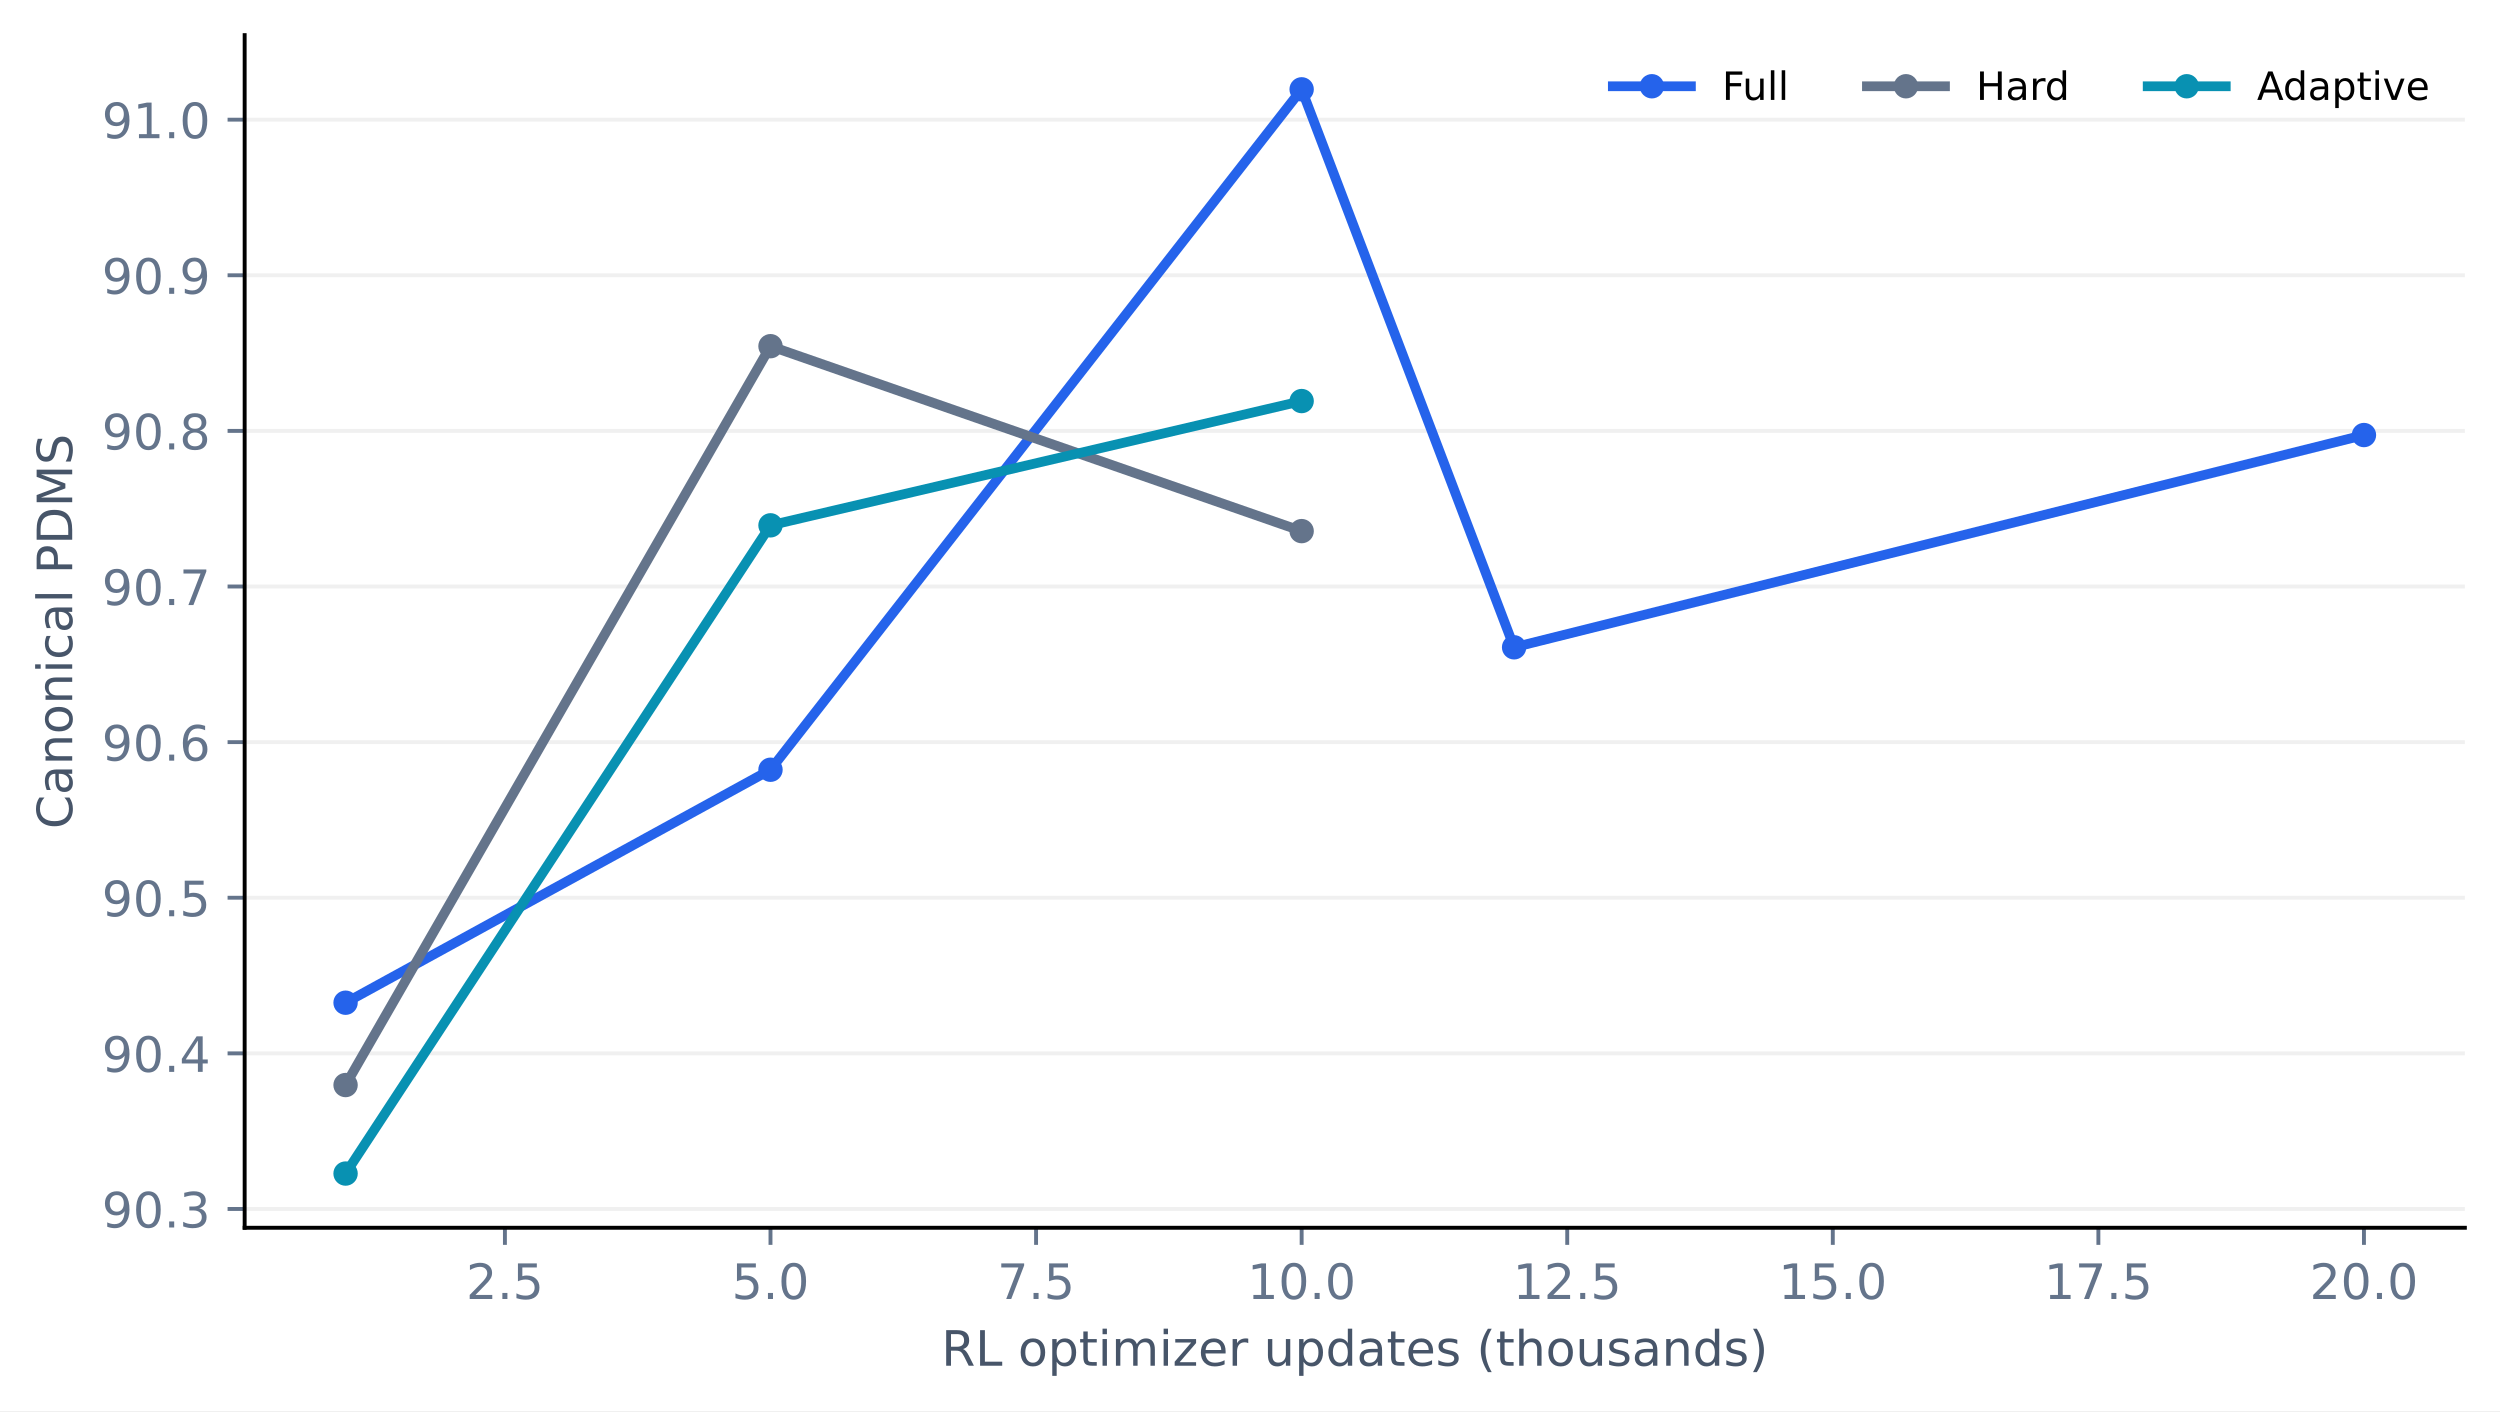
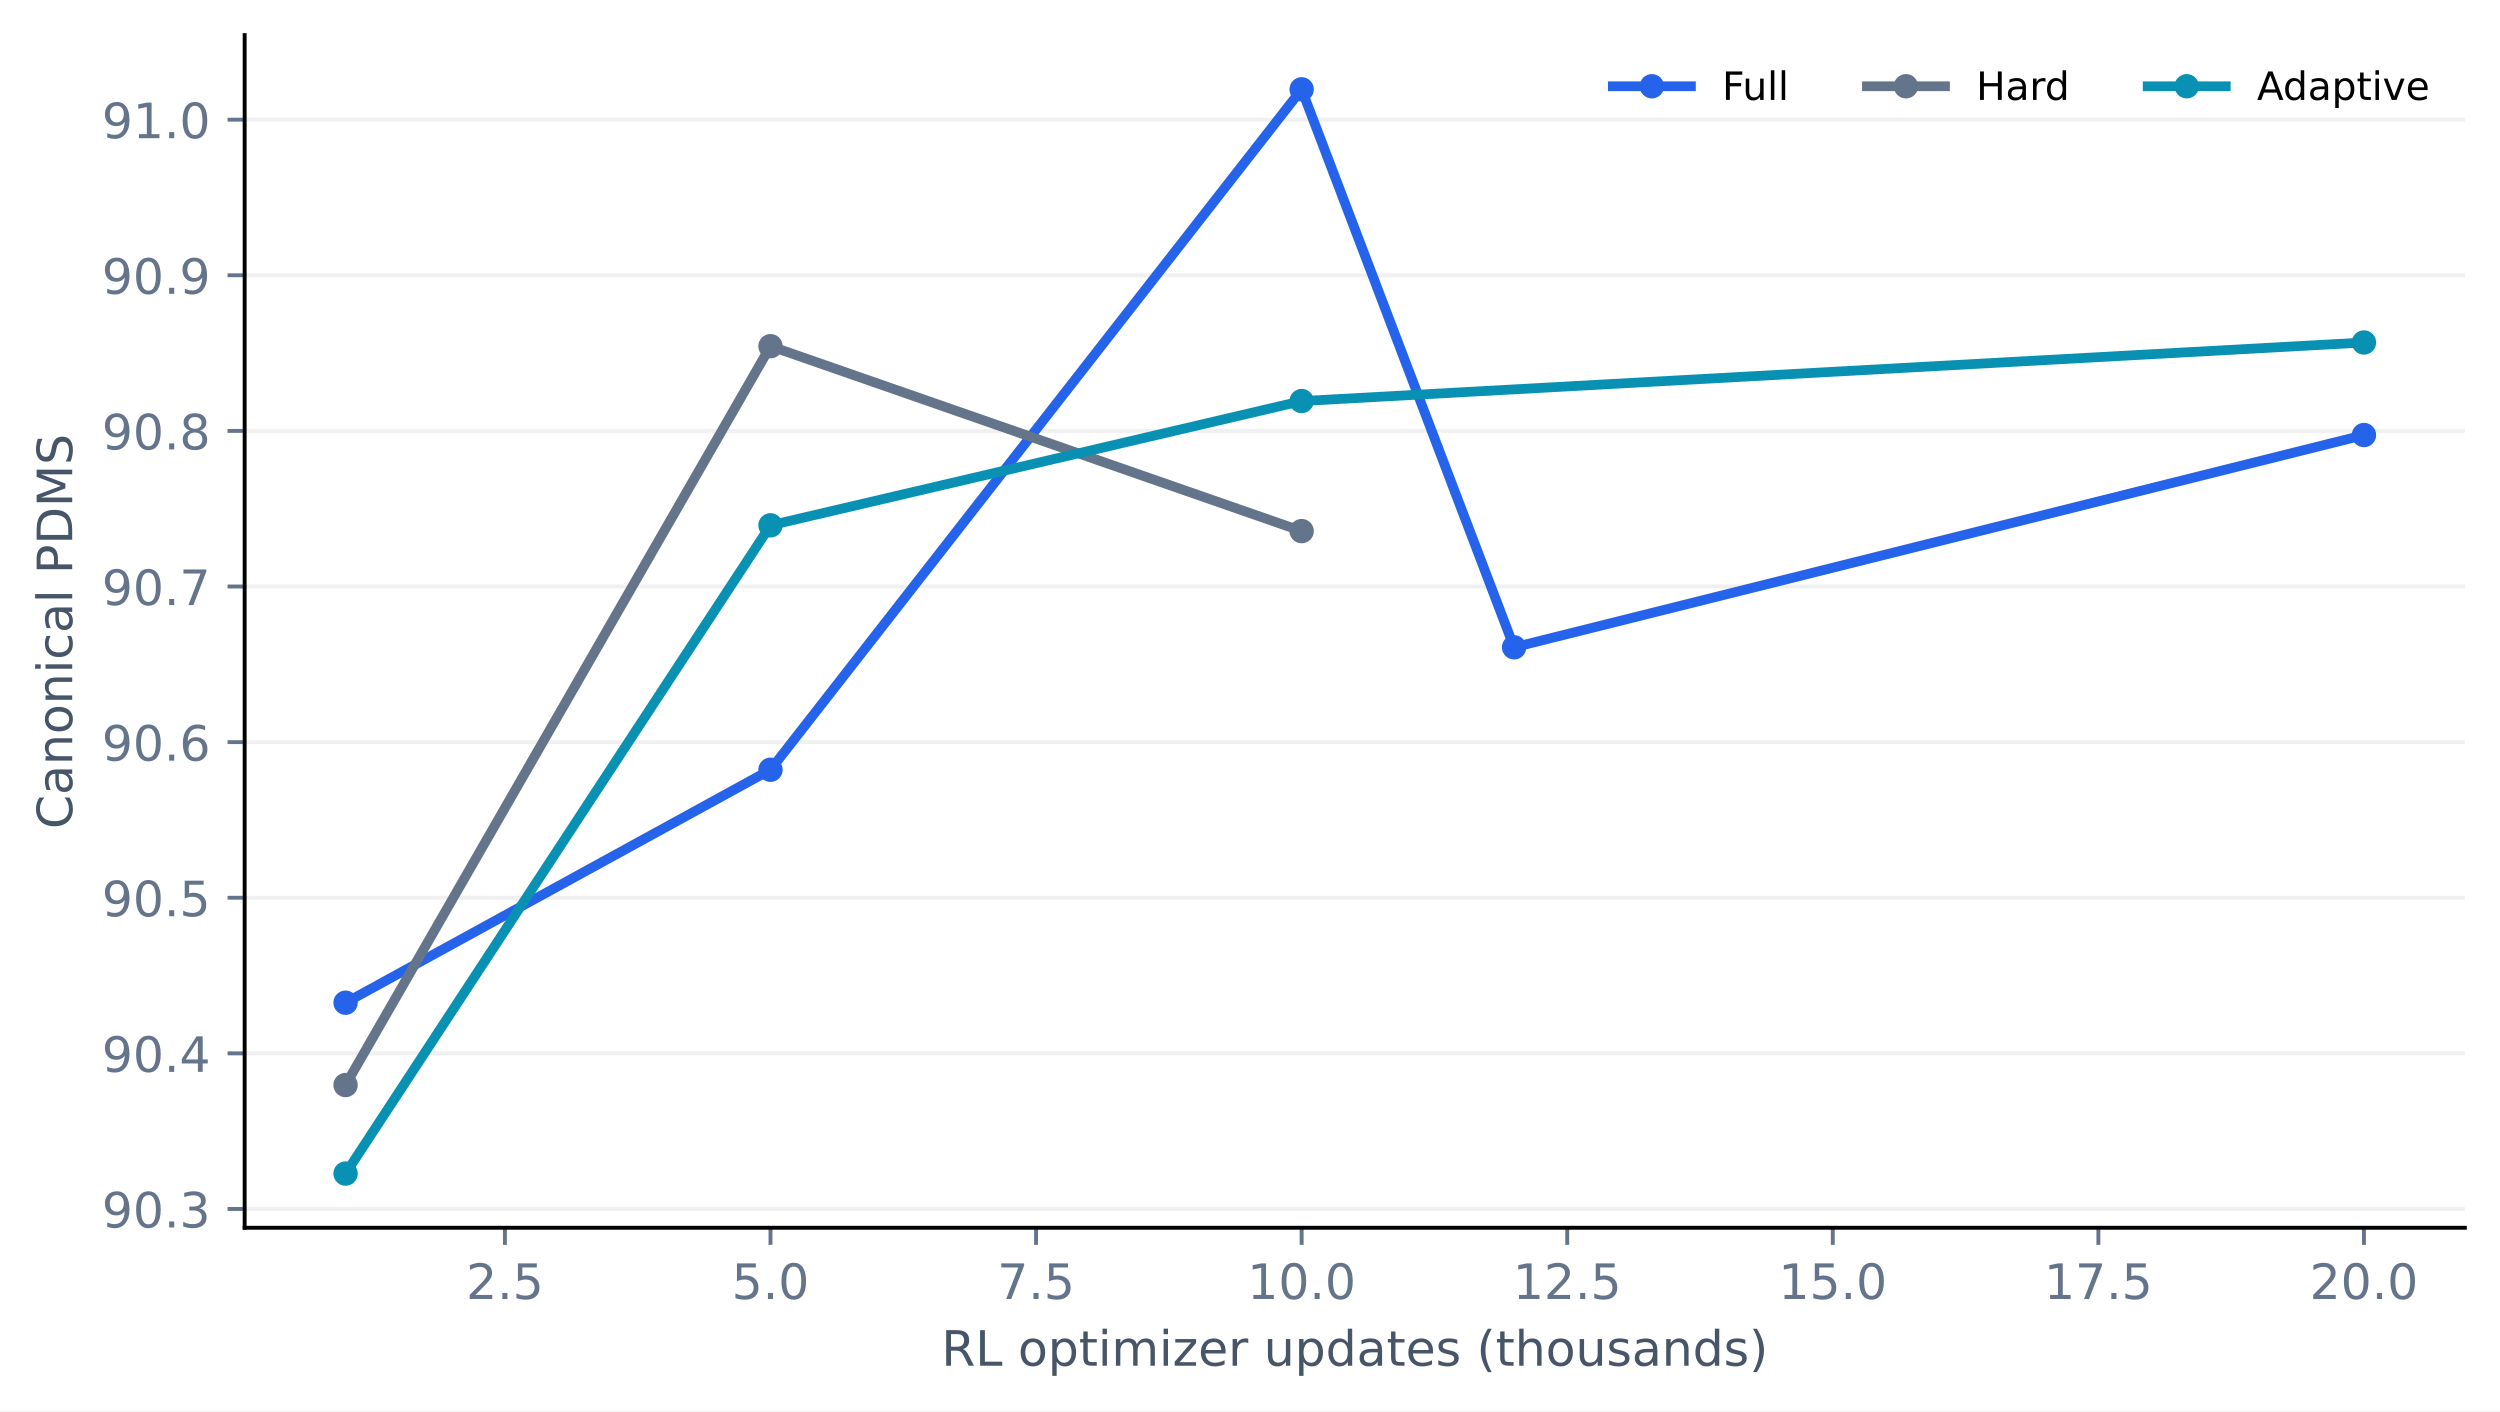
<svg xmlns="http://www.w3.org/2000/svg" xmlns:xlink="http://www.w3.org/1999/xlink" width="512.4pt" height="289.2pt" viewBox="0 0 512.4 289.2" version="1.1">
  <defs>
    <style type="text/css">*{stroke-linejoin: round; stroke-linecap: butt}</style>
  </defs>
  <g id="figure_1">
    <g id="patch_1">
      <path d="M 0 289.2  L 512.4 289.2  L 512.4 -0  L 0 -0  z " style="fill: #ffffff" />
    </g>
    <g id="axes_1">
      <g id="patch_2">
        <path d="M 50.144 251.643  L 505.2 251.643  L 505.2 7.2  L 50.144 7.2  z " style="fill: #ffffff" />
      </g>
      <g id="matplotlib.axis_1">
        <g id="xtick_1">
          <g id="line2d_1">
            <defs>
              <path id="m42827bd7b4" d="M 0 0  L 0 3.5  " style="stroke: #64748b; stroke-width: 0.8" />
            </defs>
            <g>
              <use xlink:href="#m42827bd7b4" x="103.488" y="251.643" style="fill: #64748b; stroke: #64748b; stroke-width: 0.8" />
            </g>
          </g>
          <g id="text_1">
            <g style="fill: #64748b" transform="translate(95.53605 266.2417) scale(0.1 -0.1)">
              <defs>
                <path id="DejaVuSans-32" d="M 1228 531  L 3431 531  L 3431 0  L 469 0  L 469 531  Q 828 903 1448 1529  Q 2069 2156 2228 2338  Q 2531 2678 2651 2914  Q 2772 3150 2772 3378  Q 2772 3750 2511 3984  Q 2250 4219 1831 4219  Q 1534 4219 1204 4116  Q 875 4013 500 3803  L 500 4441  Q 881 4594 1212 4672  Q 1544 4750 1819 4750  Q 2544 4750 2975 4387  Q 3406 4025 3406 3419  Q 3406 3131 3298 2873  Q 3191 2616 2906 2266  Q 2828 2175 2409 1742  Q 1991 1309 1228 531  z " transform="scale(0.015625)" />
                <path id="DejaVuSans-2e" d="M 684 794  L 1344 794  L 1344 0  L 684 0  L 684 794  z " transform="scale(0.015625)" />
                <path id="DejaVuSans-35" d="M 691 4666  L 3169 4666  L 3169 4134  L 1269 4134  L 1269 2991  Q 1406 3038 1543 3061  Q 1681 3084 1819 3084  Q 2600 3084 3056 2656  Q 3513 2228 3513 1497  Q 3513 744 3044 326  Q 2575 -91 1722 -91  Q 1428 -91 1123 -41  Q 819 9 494 109  L 494 744  Q 775 591 1075 516  Q 1375 441 1709 441  Q 2250 441 2565 725  Q 2881 1009 2881 1497  Q 2881 1984 2565 2268  Q 2250 2553 1709 2553  Q 1456 2553 1204 2497  Q 953 2441 691 2322  L 691 4666  z " transform="scale(0.015625)" />
              </defs>
              <use xlink:href="#DejaVuSans-32" />
              <use xlink:href="#DejaVuSans-2e" x="63.623" />
              <use xlink:href="#DejaVuSans-35" x="95.41" />
            </g>
          </g>
        </g>
        <g id="xtick_2">
          <g id="line2d_2">
            <g>
              <use xlink:href="#m42827bd7b4" x="157.92" y="251.643" style="fill: #64748b; stroke: #64748b; stroke-width: 0.8" />
            </g>
          </g>
          <g id="text_2">
            <g style="fill: #64748b" transform="translate(149.9686 266.2417) scale(0.1 -0.1)">
              <defs>
                <path id="DejaVuSans-30" d="M 2034 4250  Q 1547 4250 1301 3770  Q 1056 3291 1056 2328  Q 1056 1369 1301 889  Q 1547 409 2034 409  Q 2525 409 2770 889  Q 3016 1369 3016 2328  Q 3016 3291 2770 3770  Q 2525 4250 2034 4250  z M 2034 4750  Q 2819 4750 3233 4129  Q 3647 3509 3647 2328  Q 3647 1150 3233 529  Q 2819 -91 2034 -91  Q 1250 -91 836 529  Q 422 1150 422 2328  Q 422 3509 836 4129  Q 1250 4750 2034 4750  z " transform="scale(0.015625)" />
              </defs>
              <use xlink:href="#DejaVuSans-35" />
              <use xlink:href="#DejaVuSans-2e" x="63.623" />
              <use xlink:href="#DejaVuSans-30" x="95.41" />
            </g>
          </g>
        </g>
        <g id="xtick_3">
          <g id="line2d_3">
            <g>
              <use xlink:href="#m42827bd7b4" x="212.353" y="251.643" style="fill: #64748b; stroke: #64748b; stroke-width: 0.8" />
            </g>
          </g>
          <g id="text_3">
            <g style="fill: #64748b" transform="translate(204.4011 266.2417) scale(0.1 -0.1)">
              <defs>
                <path id="DejaVuSans-37" d="M 525 4666  L 3525 4666  L 3525 4397  L 1831 0  L 1172 0  L 2766 4134  L 525 4134  L 525 4666  z " transform="scale(0.015625)" />
              </defs>
              <use xlink:href="#DejaVuSans-37" />
              <use xlink:href="#DejaVuSans-2e" x="63.623" />
              <use xlink:href="#DejaVuSans-35" x="95.41" />
            </g>
          </g>
        </g>
        <g id="xtick_4">
          <g id="line2d_4">
            <g>
              <use xlink:href="#m42827bd7b4" x="266.785" y="251.643" style="fill: #64748b; stroke: #64748b; stroke-width: 0.8" />
            </g>
          </g>
          <g id="text_4">
            <g style="fill: #64748b" transform="translate(255.6523 266.2417) scale(0.1 -0.1)">
              <defs>
                <path id="DejaVuSans-31" d="M 794 531  L 1825 531  L 1825 4091  L 703 3866  L 703 4441  L 1819 4666  L 2450 4666  L 2450 531  L 3481 531  L 3481 0  L 794 0  L 794 531  z " transform="scale(0.015625)" />
              </defs>
              <use xlink:href="#DejaVuSans-31" />
              <use xlink:href="#DejaVuSans-30" x="63.623" />
              <use xlink:href="#DejaVuSans-2e" x="127.246" />
              <use xlink:href="#DejaVuSans-30" x="159.033" />
            </g>
          </g>
        </g>
        <g id="xtick_5">
          <g id="line2d_5">
            <g>
              <use xlink:href="#m42827bd7b4" x="321.218" y="251.643" style="fill: #64748b; stroke: #64748b; stroke-width: 0.8" />
            </g>
          </g>
          <g id="text_5">
            <g style="fill: #64748b" transform="translate(310.0848 266.2417) scale(0.1 -0.1)">
              <use xlink:href="#DejaVuSans-31" />
              <use xlink:href="#DejaVuSans-32" x="63.623" />
              <use xlink:href="#DejaVuSans-2e" x="127.246" />
              <use xlink:href="#DejaVuSans-35" x="159.033" />
            </g>
          </g>
        </g>
        <g id="xtick_6">
          <g id="line2d_6">
            <g>
              <use xlink:href="#m42827bd7b4" x="375.65" y="251.643" style="fill: #64748b; stroke: #64748b; stroke-width: 0.8" />
            </g>
          </g>
          <g id="text_6">
            <g style="fill: #64748b" transform="translate(364.5173 266.2417) scale(0.1 -0.1)">
              <use xlink:href="#DejaVuSans-31" />
              <use xlink:href="#DejaVuSans-35" x="63.623" />
              <use xlink:href="#DejaVuSans-2e" x="127.246" />
              <use xlink:href="#DejaVuSans-30" x="159.033" />
            </g>
          </g>
        </g>
        <g id="xtick_7">
          <g id="line2d_7">
            <g>
              <use xlink:href="#m42827bd7b4" x="430.083" y="251.643" style="fill: #64748b; stroke: #64748b; stroke-width: 0.8" />
            </g>
          </g>
          <g id="text_7">
            <g style="fill: #64748b" transform="translate(418.9498 266.2417) scale(0.1 -0.1)">
              <use xlink:href="#DejaVuSans-31" />
              <use xlink:href="#DejaVuSans-37" x="63.623" />
              <use xlink:href="#DejaVuSans-2e" x="127.246" />
              <use xlink:href="#DejaVuSans-35" x="159.033" />
            </g>
          </g>
        </g>
        <g id="xtick_8">
          <g id="line2d_8">
            <g>
              <use xlink:href="#m42827bd7b4" x="484.515" y="251.643" style="fill: #64748b; stroke: #64748b; stroke-width: 0.8" />
            </g>
          </g>
          <g id="text_8">
            <g style="fill: #64748b" transform="translate(473.3824 266.2417) scale(0.1 -0.1)">
              <use xlink:href="#DejaVuSans-32" />
              <use xlink:href="#DejaVuSans-30" x="63.623" />
              <use xlink:href="#DejaVuSans-2e" x="127.246" />
              <use xlink:href="#DejaVuSans-30" x="159.033" />
            </g>
          </g>
        </g>
        <g id="text_9">
          <g style="fill: #475569" transform="translate(192.9482 279.9198) scale(0.1 -0.1)">
            <defs>
              <path id="DejaVuSans-52" d="M 2841 2188  Q 3044 2119 3236 1894  Q 3428 1669 3622 1275  L 4263 0  L 3584 0  L 2988 1197  Q 2756 1666 2539 1819  Q 2322 1972 1947 1972  L 1259 1972  L 1259 0  L 628 0  L 628 4666  L 2053 4666  Q 2853 4666 3247 4331  Q 3641 3997 3641 3322  Q 3641 2881 3436 2590  Q 3231 2300 2841 2188  z M 1259 4147  L 1259 2491  L 2053 2491  Q 2509 2491 2742 2702  Q 2975 2913 2975 3322  Q 2975 3731 2742 3939  Q 2509 4147 2053 4147  L 1259 4147  z " transform="scale(0.015625)" />
              <path id="DejaVuSans-4c" d="M 628 4666  L 1259 4666  L 1259 531  L 3531 531  L 3531 0  L 628 0  L 628 4666  z " transform="scale(0.015625)" />
              <path id="DejaVuSans-20" transform="scale(0.015625)" />
              <path id="DejaVuSans-6f" d="M 1959 3097  Q 1497 3097 1228 2736  Q 959 2375 959 1747  Q 959 1119 1226 758  Q 1494 397 1959 397  Q 2419 397 2687 759  Q 2956 1122 2956 1747  Q 2956 2369 2687 2733  Q 2419 3097 1959 3097  z M 1959 3584  Q 2709 3584 3137 3096  Q 3566 2609 3566 1747  Q 3566 888 3137 398  Q 2709 -91 1959 -91  Q 1206 -91 779 398  Q 353 888 353 1747  Q 353 2609 779 3096  Q 1206 3584 1959 3584  z " transform="scale(0.015625)" />
              <path id="DejaVuSans-70" d="M 1159 525  L 1159 -1331  L 581 -1331  L 581 3500  L 1159 3500  L 1159 2969  Q 1341 3281 1617 3432  Q 1894 3584 2278 3584  Q 2916 3584 3314 3078  Q 3713 2572 3713 1747  Q 3713 922 3314 415  Q 2916 -91 2278 -91  Q 1894 -91 1617 61  Q 1341 213 1159 525  z M 3116 1747  Q 3116 2381 2855 2742  Q 2594 3103 2138 3103  Q 1681 3103 1420 2742  Q 1159 2381 1159 1747  Q 1159 1113 1420 752  Q 1681 391 2138 391  Q 2594 391 2855 752  Q 3116 1113 3116 1747  z " transform="scale(0.015625)" />
              <path id="DejaVuSans-74" d="M 1172 4494  L 1172 3500  L 2356 3500  L 2356 3053  L 1172 3053  L 1172 1153  Q 1172 725 1289 603  Q 1406 481 1766 481  L 2356 481  L 2356 0  L 1766 0  Q 1100 0 847 248  Q 594 497 594 1153  L 594 3053  L 172 3053  L 172 3500  L 594 3500  L 594 4494  L 1172 4494  z " transform="scale(0.015625)" />
              <path id="DejaVuSans-69" d="M 603 3500  L 1178 3500  L 1178 0  L 603 0  L 603 3500  z M 603 4863  L 1178 4863  L 1178 4134  L 603 4134  L 603 4863  z " transform="scale(0.015625)" />
              <path id="DejaVuSans-6d" d="M 3328 2828  Q 3544 3216 3844 3400  Q 4144 3584 4550 3584  Q 5097 3584 5394 3201  Q 5691 2819 5691 2113  L 5691 0  L 5113 0  L 5113 2094  Q 5113 2597 4934 2840  Q 4756 3084 4391 3084  Q 3944 3084 3684 2787  Q 3425 2491 3425 1978  L 3425 0  L 2847 0  L 2847 2094  Q 2847 2600 2669 2842  Q 2491 3084 2119 3084  Q 1678 3084 1418 2786  Q 1159 2488 1159 1978  L 1159 0  L 581 0  L 581 3500  L 1159 3500  L 1159 2956  Q 1356 3278 1631 3431  Q 1906 3584 2284 3584  Q 2666 3584 2933 3390  Q 3200 3197 3328 2828  z " transform="scale(0.015625)" />
              <path id="DejaVuSans-7a" d="M 353 3500  L 3084 3500  L 3084 2975  L 922 459  L 3084 459  L 3084 0  L 275 0  L 275 525  L 2438 3041  L 353 3041  L 353 3500  z " transform="scale(0.015625)" />
              <path id="DejaVuSans-65" d="M 3597 1894  L 3597 1613  L 953 1613  Q 991 1019 1311 708  Q 1631 397 2203 397  Q 2534 397 2845 478  Q 3156 559 3463 722  L 3463 178  Q 3153 47 2828 -22  Q 2503 -91 2169 -91  Q 1331 -91 842 396  Q 353 884 353 1716  Q 353 2575 817 3079  Q 1281 3584 2069 3584  Q 2775 3584 3186 3129  Q 3597 2675 3597 1894  z M 3022 2063  Q 3016 2534 2758 2815  Q 2500 3097 2075 3097  Q 1594 3097 1305 2825  Q 1016 2553 972 2059  L 3022 2063  z " transform="scale(0.015625)" />
              <path id="DejaVuSans-72" d="M 2631 2963  Q 2534 3019 2420 3045  Q 2306 3072 2169 3072  Q 1681 3072 1420 2755  Q 1159 2438 1159 1844  L 1159 0  L 581 0  L 581 3500  L 1159 3500  L 1159 2956  Q 1341 3275 1631 3429  Q 1922 3584 2338 3584  Q 2397 3584 2469 3576  Q 2541 3569 2628 3553  L 2631 2963  z " transform="scale(0.015625)" />
              <path id="DejaVuSans-75" d="M 544 1381  L 544 3500  L 1119 3500  L 1119 1403  Q 1119 906 1312 657  Q 1506 409 1894 409  Q 2359 409 2629 706  Q 2900 1003 2900 1516  L 2900 3500  L 3475 3500  L 3475 0  L 2900 0  L 2900 538  Q 2691 219 2414 64  Q 2138 -91 1772 -91  Q 1169 -91 856 284  Q 544 659 544 1381  z M 1991 3584  L 1991 3584  z " transform="scale(0.015625)" />
              <path id="DejaVuSans-64" d="M 2906 2969  L 2906 4863  L 3481 4863  L 3481 0  L 2906 0  L 2906 525  Q 2725 213 2448 61  Q 2172 -91 1784 -91  Q 1150 -91 751 415  Q 353 922 353 1747  Q 353 2572 751 3078  Q 1150 3584 1784 3584  Q 2172 3584 2448 3432  Q 2725 3281 2906 2969  z M 947 1747  Q 947 1113 1208 752  Q 1469 391 1925 391  Q 2381 391 2643 752  Q 2906 1113 2906 1747  Q 2906 2381 2643 2742  Q 2381 3103 1925 3103  Q 1469 3103 1208 2742  Q 947 2381 947 1747  z " transform="scale(0.015625)" />
              <path id="DejaVuSans-61" d="M 2194 1759  Q 1497 1759 1228 1600  Q 959 1441 959 1056  Q 959 750 1161 570  Q 1363 391 1709 391  Q 2188 391 2477 730  Q 2766 1069 2766 1631  L 2766 1759  L 2194 1759  z M 3341 1997  L 3341 0  L 2766 0  L 2766 531  Q 2569 213 2275 61  Q 1981 -91 1556 -91  Q 1019 -91 701 211  Q 384 513 384 1019  Q 384 1609 779 1909  Q 1175 2209 1959 2209  L 2766 2209  L 2766 2266  Q 2766 2663 2505 2880  Q 2244 3097 1772 3097  Q 1472 3097 1187 3025  Q 903 2953 641 2809  L 641 3341  Q 956 3463 1253 3523  Q 1550 3584 1831 3584  Q 2591 3584 2966 3190  Q 3341 2797 3341 1997  z " transform="scale(0.015625)" />
              <path id="DejaVuSans-73" d="M 2834 3397  L 2834 2853  Q 2591 2978 2328 3040  Q 2066 3103 1784 3103  Q 1356 3103 1142 2972  Q 928 2841 928 2578  Q 928 2378 1081 2264  Q 1234 2150 1697 2047  L 1894 2003  Q 2506 1872 2764 1633  Q 3022 1394 3022 966  Q 3022 478 2636 193  Q 2250 -91 1575 -91  Q 1294 -91 989 -36  Q 684 19 347 128  L 347 722  Q 666 556 975 473  Q 1284 391 1588 391  Q 1994 391 2212 530  Q 2431 669 2431 922  Q 2431 1156 2273 1281  Q 2116 1406 1581 1522  L 1381 1569  Q 847 1681 609 1914  Q 372 2147 372 2553  Q 372 3047 722 3315  Q 1072 3584 1716 3584  Q 2034 3584 2315 3537  Q 2597 3491 2834 3397  z " transform="scale(0.015625)" />
              <path id="DejaVuSans-28" d="M 1984 4856  Q 1566 4138 1362 3434  Q 1159 2731 1159 2009  Q 1159 1288 1364 580  Q 1569 -128 1984 -844  L 1484 -844  Q 1016 -109 783 600  Q 550 1309 550 2009  Q 550 2706 781 3412  Q 1013 4119 1484 4856  L 1984 4856  z " transform="scale(0.015625)" />
              <path id="DejaVuSans-68" d="M 3513 2113  L 3513 0  L 2938 0  L 2938 2094  Q 2938 2591 2744 2837  Q 2550 3084 2163 3084  Q 1697 3084 1428 2787  Q 1159 2491 1159 1978  L 1159 0  L 581 0  L 581 4863  L 1159 4863  L 1159 2956  Q 1366 3272 1645 3428  Q 1925 3584 2291 3584  Q 2894 3584 3203 3211  Q 3513 2838 3513 2113  z " transform="scale(0.015625)" />
              <path id="DejaVuSans-6e" d="M 3513 2113  L 3513 0  L 2938 0  L 2938 2094  Q 2938 2591 2744 2837  Q 2550 3084 2163 3084  Q 1697 3084 1428 2787  Q 1159 2491 1159 1978  L 1159 0  L 581 0  L 581 3500  L 1159 3500  L 1159 2956  Q 1366 3272 1645 3428  Q 1925 3584 2291 3584  Q 2894 3584 3203 3211  Q 3513 2838 3513 2113  z " transform="scale(0.015625)" />
              <path id="DejaVuSans-29" d="M 513 4856  L 1013 4856  Q 1481 4119 1714 3412  Q 1947 2706 1947 2009  Q 1947 1309 1714 600  Q 1481 -109 1013 -844  L 513 -844  Q 928 -128 1133 580  Q 1338 1288 1338 2009  Q 1338 2731 1133 3434  Q 928 4138 513 4856  z " transform="scale(0.015625)" />
            </defs>
            <use xlink:href="#DejaVuSans-52" />
            <use xlink:href="#DejaVuSans-4c" x="69.482" />
            <use xlink:href="#DejaVuSans-20" x="125.195" />
            <use xlink:href="#DejaVuSans-6f" x="156.982" />
            <use xlink:href="#DejaVuSans-70" x="218.164" />
            <use xlink:href="#DejaVuSans-74" x="281.641" />
            <use xlink:href="#DejaVuSans-69" x="320.85" />
            <use xlink:href="#DejaVuSans-6d" x="348.633" />
            <use xlink:href="#DejaVuSans-69" x="446.045" />
            <use xlink:href="#DejaVuSans-7a" x="473.828" />
            <use xlink:href="#DejaVuSans-65" x="526.318" />
            <use xlink:href="#DejaVuSans-72" x="587.842" />
            <use xlink:href="#DejaVuSans-20" x="628.955" />
            <use xlink:href="#DejaVuSans-75" x="660.742" />
            <use xlink:href="#DejaVuSans-70" x="724.121" />
            <use xlink:href="#DejaVuSans-64" x="787.598" />
            <use xlink:href="#DejaVuSans-61" x="851.074" />
            <use xlink:href="#DejaVuSans-74" x="912.354" />
            <use xlink:href="#DejaVuSans-65" x="951.562" />
            <use xlink:href="#DejaVuSans-73" x="1013.086" />
            <use xlink:href="#DejaVuSans-20" x="1065.186" />
            <use xlink:href="#DejaVuSans-28" x="1096.973" />
            <use xlink:href="#DejaVuSans-74" x="1135.986" />
            <use xlink:href="#DejaVuSans-68" x="1175.195" />
            <use xlink:href="#DejaVuSans-6f" x="1238.574" />
            <use xlink:href="#DejaVuSans-75" x="1299.756" />
            <use xlink:href="#DejaVuSans-73" x="1363.135" />
            <use xlink:href="#DejaVuSans-61" x="1415.234" />
            <use xlink:href="#DejaVuSans-6e" x="1476.514" />
            <use xlink:href="#DejaVuSans-64" x="1539.893" />
            <use xlink:href="#DejaVuSans-73" x="1603.369" />
            <use xlink:href="#DejaVuSans-29" x="1655.469" />
          </g>
        </g>
      </g>
      <g id="matplotlib.axis_2">
        <g id="ytick_1">
          <g id="line2d_9">
            <path d="M 50.144 247.788  L 505.2 247.788  " clip-path="url(#pe3a6a1595c)" style="fill: none; stroke: #b0b0b0; stroke-opacity: 0.18; stroke-width: 0.8; stroke-linecap: square" />
          </g>
          <g id="line2d_10">
            <defs>
              <path id="mba70c5f97d" d="M 0 0  L -3.5 0  " style="stroke: #64748b; stroke-width: 0.8" />
            </defs>
            <g>
              <use xlink:href="#mba70c5f97d" x="50.144" y="247.788" style="fill: #64748b; stroke: #64748b; stroke-width: 0.8" />
            </g>
          </g>
          <g id="text_10">
            <g style="fill: #64748b" transform="translate(20.87813 251.5873) scale(0.1 -0.1)">
              <defs>
                <path id="DejaVuSans-39" d="M 703 97  L 703 672  Q 941 559 1184 500  Q 1428 441 1663 441  Q 2288 441 2617 861  Q 2947 1281 2994 2138  Q 2813 1869 2534 1725  Q 2256 1581 1919 1581  Q 1219 1581 811 2004  Q 403 2428 403 3163  Q 403 3881 828 4315  Q 1253 4750 1959 4750  Q 2769 4750 3195 4129  Q 3622 3509 3622 2328  Q 3622 1225 3098 567  Q 2575 -91 1691 -91  Q 1453 -91 1209 -44  Q 966 3 703 97  z M 1959 2075  Q 2384 2075 2632 2365  Q 2881 2656 2881 3163  Q 2881 3666 2632 3958  Q 2384 4250 1959 4250  Q 1534 4250 1286 3958  Q 1038 3666 1038 3163  Q 1038 2656 1286 2365  Q 1534 2075 1959 2075  z " transform="scale(0.015625)" />
                <path id="DejaVuSans-33" d="M 2597 2516  Q 3050 2419 3304 2112  Q 3559 1806 3559 1356  Q 3559 666 3084 287  Q 2609 -91 1734 -91  Q 1441 -91 1130 -33  Q 819 25 488 141  L 488 750  Q 750 597 1062 519  Q 1375 441 1716 441  Q 2309 441 2620 675  Q 2931 909 2931 1356  Q 2931 1769 2642 2001  Q 2353 2234 1838 2234  L 1294 2234  L 1294 2753  L 1863 2753  Q 2328 2753 2575 2939  Q 2822 3125 2822 3475  Q 2822 3834 2567 4026  Q 2313 4219 1838 4219  Q 1578 4219 1281 4162  Q 984 4106 628 3988  L 628 4550  Q 988 4650 1302 4700  Q 1616 4750 1894 4750  Q 2613 4750 3031 4423  Q 3450 4097 3450 3541  Q 3450 3153 3228 2886  Q 3006 2619 2597 2516  z " transform="scale(0.015625)" />
              </defs>
              <use xlink:href="#DejaVuSans-39" />
              <use xlink:href="#DejaVuSans-30" x="63.623" />
              <use xlink:href="#DejaVuSans-2e" x="127.246" />
              <use xlink:href="#DejaVuSans-33" x="159.033" />
            </g>
          </g>
        </g>
        <g id="ytick_2">
          <g id="line2d_11">
            <path d="M 50.144 215.894  L 505.2 215.894  " clip-path="url(#pe3a6a1595c)" style="fill: none; stroke: #b0b0b0; stroke-opacity: 0.18; stroke-width: 0.8; stroke-linecap: square" />
          </g>
          <g id="line2d_12">
            <g>
              <use xlink:href="#mba70c5f97d" x="50.144" y="215.894" style="fill: #64748b; stroke: #64748b; stroke-width: 0.8" />
            </g>
          </g>
          <g id="text_11">
            <g style="fill: #64748b" transform="translate(20.87813 219.6929) scale(0.1 -0.1)">
              <defs>
                <path id="DejaVuSans-34" d="M 2419 4116  L 825 1625  L 2419 1625  L 2419 4116  z M 2253 4666  L 3047 4666  L 3047 1625  L 3713 1625  L 3713 1100  L 3047 1100  L 3047 0  L 2419 0  L 2419 1100  L 313 1100  L 313 1709  L 2253 4666  z " transform="scale(0.015625)" />
              </defs>
              <use xlink:href="#DejaVuSans-39" />
              <use xlink:href="#DejaVuSans-30" x="63.623" />
              <use xlink:href="#DejaVuSans-2e" x="127.246" />
              <use xlink:href="#DejaVuSans-34" x="159.033" />
            </g>
          </g>
        </g>
        <g id="ytick_3">
          <g id="line2d_13">
            <path d="M 50.144 183.999  L 505.2 183.999  " clip-path="url(#pe3a6a1595c)" style="fill: none; stroke: #b0b0b0; stroke-opacity: 0.18; stroke-width: 0.8; stroke-linecap: square" />
          </g>
          <g id="line2d_14">
            <g>
              <use xlink:href="#mba70c5f97d" x="50.144" y="183.999" style="fill: #64748b; stroke: #64748b; stroke-width: 0.8" />
            </g>
          </g>
          <g id="text_12">
            <g style="fill: #64748b" transform="translate(20.87813 187.7984) scale(0.1 -0.1)">
              <use xlink:href="#DejaVuSans-39" />
              <use xlink:href="#DejaVuSans-30" x="63.623" />
              <use xlink:href="#DejaVuSans-2e" x="127.246" />
              <use xlink:href="#DejaVuSans-35" x="159.033" />
            </g>
          </g>
        </g>
        <g id="ytick_4">
          <g id="line2d_15">
            <path d="M 50.144 152.105  L 505.2 152.105  " clip-path="url(#pe3a6a1595c)" style="fill: none; stroke: #b0b0b0; stroke-opacity: 0.18; stroke-width: 0.8; stroke-linecap: square" />
          </g>
          <g id="line2d_16">
            <g>
              <use xlink:href="#mba70c5f97d" x="50.144" y="152.105" style="fill: #64748b; stroke: #64748b; stroke-width: 0.8" />
            </g>
          </g>
          <g id="text_13">
            <g style="fill: #64748b" transform="translate(20.87813 155.9039) scale(0.1 -0.1)">
              <defs>
                <path id="DejaVuSans-36" d="M 2113 2584  Q 1688 2584 1439 2293  Q 1191 2003 1191 1497  Q 1191 994 1439 701  Q 1688 409 2113 409  Q 2538 409 2786 701  Q 3034 994 3034 1497  Q 3034 2003 2786 2293  Q 2538 2584 2113 2584  z M 3366 4563  L 3366 3988  Q 3128 4100 2886 4159  Q 2644 4219 2406 4219  Q 1781 4219 1451 3797  Q 1122 3375 1075 2522  Q 1259 2794 1537 2939  Q 1816 3084 2150 3084  Q 2853 3084 3261 2657  Q 3669 2231 3669 1497  Q 3669 778 3244 343  Q 2819 -91 2113 -91  Q 1303 -91 875 529  Q 447 1150 447 2328  Q 447 3434 972 4092  Q 1497 4750 2381 4750  Q 2619 4750 2861 4703  Q 3103 4656 3366 4563  z " transform="scale(0.015625)" />
              </defs>
              <use xlink:href="#DejaVuSans-39" />
              <use xlink:href="#DejaVuSans-30" x="63.623" />
              <use xlink:href="#DejaVuSans-2e" x="127.246" />
              <use xlink:href="#DejaVuSans-36" x="159.033" />
            </g>
          </g>
        </g>
        <g id="ytick_5">
          <g id="line2d_17">
            <path d="M 50.144 120.21  L 505.2 120.21  " clip-path="url(#pe3a6a1595c)" style="fill: none; stroke: #b0b0b0; stroke-opacity: 0.18; stroke-width: 0.8; stroke-linecap: square" />
          </g>
          <g id="line2d_18">
            <g>
              <use xlink:href="#mba70c5f97d" x="50.144" y="120.21" style="fill: #64748b; stroke: #64748b; stroke-width: 0.8" />
            </g>
          </g>
          <g id="text_14">
            <g style="fill: #64748b" transform="translate(20.87813 124.0094) scale(0.1 -0.1)">
              <use xlink:href="#DejaVuSans-39" />
              <use xlink:href="#DejaVuSans-30" x="63.623" />
              <use xlink:href="#DejaVuSans-2e" x="127.246" />
              <use xlink:href="#DejaVuSans-37" x="159.033" />
            </g>
          </g>
        </g>
        <g id="ytick_6">
          <g id="line2d_19">
            <path d="M 50.144 88.316  L 505.2 88.316  " clip-path="url(#pe3a6a1595c)" style="fill: none; stroke: #b0b0b0; stroke-opacity: 0.18; stroke-width: 0.8; stroke-linecap: square" />
          </g>
          <g id="line2d_20">
            <g>
              <use xlink:href="#mba70c5f97d" x="50.144" y="88.316" style="fill: #64748b; stroke: #64748b; stroke-width: 0.8" />
            </g>
          </g>
          <g id="text_15">
            <g style="fill: #64748b" transform="translate(20.87813 92.1149) scale(0.1 -0.1)">
              <defs>
                <path id="DejaVuSans-38" d="M 2034 2216  Q 1584 2216 1326 1975  Q 1069 1734 1069 1313  Q 1069 891 1326 650  Q 1584 409 2034 409  Q 2484 409 2743 651  Q 3003 894 3003 1313  Q 3003 1734 2745 1975  Q 2488 2216 2034 2216  z M 1403 2484  Q 997 2584 770 2862  Q 544 3141 544 3541  Q 544 4100 942 4425  Q 1341 4750 2034 4750  Q 2731 4750 3128 4425  Q 3525 4100 3525 3541  Q 3525 3141 3298 2862  Q 3072 2584 2669 2484  Q 3125 2378 3379 2068  Q 3634 1759 3634 1313  Q 3634 634 3220 271  Q 2806 -91 2034 -91  Q 1263 -91 848 271  Q 434 634 434 1313  Q 434 1759 690 2068  Q 947 2378 1403 2484  z M 1172 3481  Q 1172 3119 1398 2916  Q 1625 2713 2034 2713  Q 2441 2713 2670 2916  Q 2900 3119 2900 3481  Q 2900 3844 2670 4047  Q 2441 4250 2034 4250  Q 1625 4250 1398 4047  Q 1172 3844 1172 3481  z " transform="scale(0.015625)" />
              </defs>
              <use xlink:href="#DejaVuSans-39" />
              <use xlink:href="#DejaVuSans-30" x="63.623" />
              <use xlink:href="#DejaVuSans-2e" x="127.246" />
              <use xlink:href="#DejaVuSans-38" x="159.033" />
            </g>
          </g>
        </g>
        <g id="ytick_7">
          <g id="line2d_21">
            <path d="M 50.144 56.421  L 505.2 56.421  " clip-path="url(#pe3a6a1595c)" style="fill: none; stroke: #b0b0b0; stroke-opacity: 0.18; stroke-width: 0.8; stroke-linecap: square" />
          </g>
          <g id="line2d_22">
            <g>
              <use xlink:href="#mba70c5f97d" x="50.144" y="56.421" style="fill: #64748b; stroke: #64748b; stroke-width: 0.8" />
            </g>
          </g>
          <g id="text_16">
            <g style="fill: #64748b" transform="translate(20.87813 60.22041) scale(0.1 -0.1)">
              <use xlink:href="#DejaVuSans-39" />
              <use xlink:href="#DejaVuSans-30" x="63.623" />
              <use xlink:href="#DejaVuSans-2e" x="127.246" />
              <use xlink:href="#DejaVuSans-39" x="159.033" />
            </g>
          </g>
        </g>
        <g id="ytick_8">
          <g id="line2d_23">
            <path d="M 50.144 24.527  L 505.2 24.527  " clip-path="url(#pe3a6a1595c)" style="fill: none; stroke: #b0b0b0; stroke-opacity: 0.18; stroke-width: 0.8; stroke-linecap: square" />
          </g>
          <g id="line2d_24">
            <g>
              <use xlink:href="#mba70c5f97d" x="50.144" y="24.527" style="fill: #64748b; stroke: #64748b; stroke-width: 0.8" />
            </g>
          </g>
          <g id="text_17">
            <g style="fill: #64748b" transform="translate(20.87813 28.32592) scale(0.1 -0.1)">
              <use xlink:href="#DejaVuSans-39" />
              <use xlink:href="#DejaVuSans-31" x="63.623" />
              <use xlink:href="#DejaVuSans-2e" x="127.246" />
              <use xlink:href="#DejaVuSans-30" x="159.033" />
            </g>
          </g>
        </g>
        <g id="text_18">
          <g style="fill: #475569" transform="translate(14.79844 169.9076) rotate(-90) scale(0.1 -0.1)">
            <defs>
              <path id="DejaVuSans-43" d="M 4122 4306  L 4122 3641  Q 3803 3938 3442 4084  Q 3081 4231 2675 4231  Q 1875 4231 1450 3742  Q 1025 3253 1025 2328  Q 1025 1406 1450 917  Q 1875 428 2675 428  Q 3081 428 3442 575  Q 3803 722 4122 1019  L 4122 359  Q 3791 134 3420 21  Q 3050 -91 2638 -91  Q 1578 -91 968 557  Q 359 1206 359 2328  Q 359 3453 968 4101  Q 1578 4750 2638 4750  Q 3056 4750 3426 4639  Q 3797 4528 4122 4306  z " transform="scale(0.015625)" />
              <path id="DejaVuSans-63" d="M 3122 3366  L 3122 2828  Q 2878 2963 2633 3030  Q 2388 3097 2138 3097  Q 1578 3097 1268 2742  Q 959 2388 959 1747  Q 959 1106 1268 751  Q 1578 397 2138 397  Q 2388 397 2633 464  Q 2878 531 3122 666  L 3122 134  Q 2881 22 2623 -34  Q 2366 -91 2075 -91  Q 1284 -91 818 406  Q 353 903 353 1747  Q 353 2603 823 3093  Q 1294 3584 2113 3584  Q 2378 3584 2631 3529  Q 2884 3475 3122 3366  z " transform="scale(0.015625)" />
              <path id="DejaVuSans-6c" d="M 603 4863  L 1178 4863  L 1178 0  L 603 0  L 603 4863  z " transform="scale(0.015625)" />
              <path id="DejaVuSans-50" d="M 1259 4147  L 1259 2394  L 2053 2394  Q 2494 2394 2734 2622  Q 2975 2850 2975 3272  Q 2975 3691 2734 3919  Q 2494 4147 2053 4147  L 1259 4147  z M 628 4666  L 2053 4666  Q 2838 4666 3239 4311  Q 3641 3956 3641 3272  Q 3641 2581 3239 2228  Q 2838 1875 2053 1875  L 1259 1875  L 1259 0  L 628 0  L 628 4666  z " transform="scale(0.015625)" />
              <path id="DejaVuSans-44" d="M 1259 4147  L 1259 519  L 2022 519  Q 2988 519 3436 956  Q 3884 1394 3884 2338  Q 3884 3275 3436 3711  Q 2988 4147 2022 4147  L 1259 4147  z M 628 4666  L 1925 4666  Q 3281 4666 3915 4102  Q 4550 3538 4550 2338  Q 4550 1131 3912 565  Q 3275 0 1925 0  L 628 0  L 628 4666  z " transform="scale(0.015625)" />
              <path id="DejaVuSans-4d" d="M 628 4666  L 1569 4666  L 2759 1491  L 3956 4666  L 4897 4666  L 4897 0  L 4281 0  L 4281 4097  L 3078 897  L 2444 897  L 1241 4097  L 1241 0  L 628 0  L 628 4666  z " transform="scale(0.015625)" />
              <path id="DejaVuSans-53" d="M 3425 4513  L 3425 3897  Q 3066 4069 2747 4153  Q 2428 4238 2131 4238  Q 1616 4238 1336 4038  Q 1056 3838 1056 3469  Q 1056 3159 1242 3001  Q 1428 2844 1947 2747  L 2328 2669  Q 3034 2534 3370 2195  Q 3706 1856 3706 1288  Q 3706 609 3251 259  Q 2797 -91 1919 -91  Q 1588 -91 1214 -16  Q 841 59 441 206  L 441 856  Q 825 641 1194 531  Q 1563 422 1919 422  Q 2459 422 2753 634  Q 3047 847 3047 1241  Q 3047 1584 2836 1778  Q 2625 1972 2144 2069  L 1759 2144  Q 1053 2284 737 2584  Q 422 2884 422 3419  Q 422 4038 858 4394  Q 1294 4750 2059 4750  Q 2388 4750 2728 4690  Q 3069 4631 3425 4513  z " transform="scale(0.015625)" />
            </defs>
            <use xlink:href="#DejaVuSans-43" />
            <use xlink:href="#DejaVuSans-61" x="69.824" />
            <use xlink:href="#DejaVuSans-6e" x="131.104" />
            <use xlink:href="#DejaVuSans-6f" x="194.482" />
            <use xlink:href="#DejaVuSans-6e" x="255.664" />
            <use xlink:href="#DejaVuSans-69" x="319.043" />
            <use xlink:href="#DejaVuSans-63" x="346.826" />
            <use xlink:href="#DejaVuSans-61" x="401.807" />
            <use xlink:href="#DejaVuSans-6c" x="463.086" />
            <use xlink:href="#DejaVuSans-20" x="490.869" />
            <use xlink:href="#DejaVuSans-50" x="522.656" />
            <use xlink:href="#DejaVuSans-44" x="582.959" />
            <use xlink:href="#DejaVuSans-4d" x="659.961" />
            <use xlink:href="#DejaVuSans-53" x="746.24" />
          </g>
        </g>
      </g>
      <g id="line2d_25">
        <path d="M 70.828 205.516  L 157.92 157.767  L 266.785 18.311  L 310.331 132.672  L 484.515 89.166  " clip-path="url(#pe3a6a1595c)" style="fill: none; stroke: #2563eb; stroke-width: 2; stroke-linecap: square" />
        <defs>
          <path id="md46c09a9ea" d="M 0 2  C 0.53 2 1.039 1.789 1.414 1.414  C 1.789 1.039 2 0.53 2 0  C 2 -0.53 1.789 -1.039 1.414 -1.414  C 1.039 -1.789 0.53 -2 0 -2  C -0.53 -2 -1.039 -1.789 -1.414 -1.414  C -1.789 -1.039 -2 -0.53 -2 0  C -2 0.53 -1.789 1.039 -1.414 1.414  C -1.039 1.789 -0.53 2 0 2  z " style="stroke: #2563eb" />
        </defs>
        <g clip-path="url(#pe3a6a1595c)">
          <use xlink:href="#md46c09a9ea" x="70.828" y="205.516" style="fill: #2563eb; stroke: #2563eb" />
          <use xlink:href="#md46c09a9ea" x="157.92" y="157.767" style="fill: #2563eb; stroke: #2563eb" />
          <use xlink:href="#md46c09a9ea" x="266.785" y="18.311" style="fill: #2563eb; stroke: #2563eb" />
          <use xlink:href="#md46c09a9ea" x="310.331" y="132.672" style="fill: #2563eb; stroke: #2563eb" />
          <use xlink:href="#md46c09a9ea" x="484.515" y="89.166" style="fill: #2563eb; stroke: #2563eb" />
        </g>
      </g>
      <g id="line2d_26">
        <path d="M 70.828 222.39  L 157.92 70.954  L 266.785 108.857  " clip-path="url(#pe3a6a1595c)" style="fill: none; stroke: #64748b; stroke-width: 2; stroke-linecap: square" />
        <defs>
          <path id="m85761884bb" d="M 0 2  C 0.53 2 1.039 1.789 1.414 1.414  C 1.789 1.039 2 0.53 2 0  C 2 -0.53 1.789 -1.039 1.414 -1.414  C 1.039 -1.789 0.53 -2 0 -2  C -0.53 -2 -1.039 -1.789 -1.414 -1.414  C -1.789 -1.039 -2 -0.53 -2 0  C -2 0.53 -1.789 1.039 -1.414 1.414  C -1.039 1.789 -0.53 2 0 2  z " style="stroke: #64748b" />
        </defs>
        <g clip-path="url(#pe3a6a1595c)">
          <use xlink:href="#m85761884bb" x="70.828" y="222.39" style="fill: #64748b; stroke: #64748b" />
          <use xlink:href="#m85761884bb" x="157.92" y="70.954" style="fill: #64748b; stroke: #64748b" />
          <use xlink:href="#m85761884bb" x="266.785" y="108.857" style="fill: #64748b; stroke: #64748b" />
        </g>
      </g>
      <g id="line2d_27">
-         <path d="M 70.828 240.532  L 157.92 107.672  L 266.785 82.201  " clip-path="url(#pe3a6a1595c)" style="fill: none; stroke: #0891b2; stroke-width: 2; stroke-linecap: square" />
+         <path d="M 70.828 240.532  L 157.92 107.672  L 266.785 82.201  L 484.515 70.194  " clip-path="url(#pe3a6a1595c)" style="fill: none; stroke: #0891b2; stroke-width: 2; stroke-linecap: square" />
        <defs>
          <path id="me9b6cee176" d="M 0 2  C 0.53 2 1.039 1.789 1.414 1.414  C 1.789 1.039 2 0.53 2 0  C 2 -0.53 1.789 -1.039 1.414 -1.414  C 1.039 -1.789 0.53 -2 0 -2  C -0.53 -2 -1.039 -1.789 -1.414 -1.414  C -1.789 -1.039 -2 -0.53 -2 0  C -2 0.53 -1.789 1.039 -1.414 1.414  C -1.039 1.789 -0.53 2 0 2  z " style="stroke: #0891b2" />
        </defs>
        <g clip-path="url(#pe3a6a1595c)">
          <use xlink:href="#me9b6cee176" x="70.828" y="240.532" style="fill: #0891b2; stroke: #0891b2" />
          <use xlink:href="#me9b6cee176" x="157.92" y="107.672" style="fill: #0891b2; stroke: #0891b2" />
          <use xlink:href="#me9b6cee176" x="266.785" y="82.201" style="fill: #0891b2; stroke: #0891b2" />
+           <use xlink:href="#me9b6cee176" x="484.515" y="70.194" style="fill: #0891b2; stroke: #0891b2" />
        </g>
      </g>
      <g id="patch_3">
        <path d="M 50.144 251.643  L 50.144 7.2  " style="fill: none; stroke: #000000; stroke-width: 0.8; stroke-linejoin: miter; stroke-linecap: square" />
      </g>
      <g id="patch_4">
        <path d="M 50.144 251.643  L 505.2 251.643  " style="fill: none; stroke: #000000; stroke-width: 0.8; stroke-linejoin: miter; stroke-linecap: square" />
      </g>
      <g id="legend_1">
        <g id="line2d_28">
          <path d="M 330.568 17.679  L 338.568 17.679  L 346.568 17.679  " style="fill: none; stroke: #2563eb; stroke-width: 2; stroke-linecap: square" />
          <g>
            <use xlink:href="#md46c09a9ea" x="338.568" y="17.679" style="fill: #2563eb; stroke: #2563eb" />
          </g>
        </g>
        <g id="text_19">
          <g transform="translate(352.9683 20.47875) scale(0.08 -0.08)">
            <defs>
              <path id="DejaVuSans-46" d="M 628 4666  L 3309 4666  L 3309 4134  L 1259 4134  L 1259 2759  L 3109 2759  L 3109 2228  L 1259 2228  L 1259 0  L 628 0  L 628 4666  z " transform="scale(0.015625)" />
            </defs>
            <use xlink:href="#DejaVuSans-46" />
            <use xlink:href="#DejaVuSans-75" x="52.02" />
            <use xlink:href="#DejaVuSans-6c" x="115.398" />
            <use xlink:href="#DejaVuSans-6c" x="143.182" />
          </g>
        </g>
        <g id="line2d_29">
          <path d="M 382.645 17.679  L 390.645 17.679  L 398.645 17.679  " style="fill: none; stroke: #64748b; stroke-width: 2; stroke-linecap: square" />
          <g>
            <use xlink:href="#m85761884bb" x="390.645" y="17.679" style="fill: #64748b; stroke: #64748b" />
          </g>
        </g>
        <g id="text_20">
          <g transform="translate(405.0445 20.47875) scale(0.08 -0.08)">
            <defs>
              <path id="DejaVuSans-48" d="M 628 4666  L 1259 4666  L 1259 2753  L 3553 2753  L 3553 4666  L 4184 4666  L 4184 0  L 3553 0  L 3553 2222  L 1259 2222  L 1259 0  L 628 0  L 628 4666  z " transform="scale(0.015625)" />
            </defs>
            <use xlink:href="#DejaVuSans-48" />
            <use xlink:href="#DejaVuSans-61" x="75.195" />
            <use xlink:href="#DejaVuSans-72" x="136.475" />
            <use xlink:href="#DejaVuSans-64" x="175.838" />
          </g>
        </g>
        <g id="line2d_30">
          <path d="M 440.191 17.679  L 448.191 17.679  L 456.191 17.679  " style="fill: none; stroke: #0891b2; stroke-width: 2; stroke-linecap: square" />
          <g>
            <use xlink:href="#me9b6cee176" x="448.191" y="17.679" style="fill: #0891b2; stroke: #0891b2" />
          </g>
        </g>
        <g id="text_21">
          <g transform="translate(462.5908 20.47875) scale(0.08 -0.08)">
            <defs>
              <path id="DejaVuSans-41" d="M 2188 4044  L 1331 1722  L 3047 1722  L 2188 4044  z M 1831 4666  L 2547 4666  L 4325 0  L 3669 0  L 3244 1197  L 1141 1197  L 716 0  L 50 0  L 1831 4666  z " transform="scale(0.015625)" />
              <path id="DejaVuSans-76" d="M 191 3500  L 800 3500  L 1894 563  L 2988 3500  L 3597 3500  L 2284 0  L 1503 0  L 191 3500  z " transform="scale(0.015625)" />
            </defs>
            <use xlink:href="#DejaVuSans-41" />
            <use xlink:href="#DejaVuSans-64" x="66.658" />
            <use xlink:href="#DejaVuSans-61" x="130.135" />
            <use xlink:href="#DejaVuSans-70" x="191.414" />
            <use xlink:href="#DejaVuSans-74" x="254.891" />
            <use xlink:href="#DejaVuSans-69" x="294.1" />
            <use xlink:href="#DejaVuSans-76" x="321.883" />
            <use xlink:href="#DejaVuSans-65" x="381.062" />
          </g>
        </g>
      </g>
    </g>
  </g>
  <defs>
    <clipPath id="pe3a6a1595c">
      <rect x="50.144" y="7.2" width="455.056" height="244.443" />
    </clipPath>
  </defs>
</svg>
